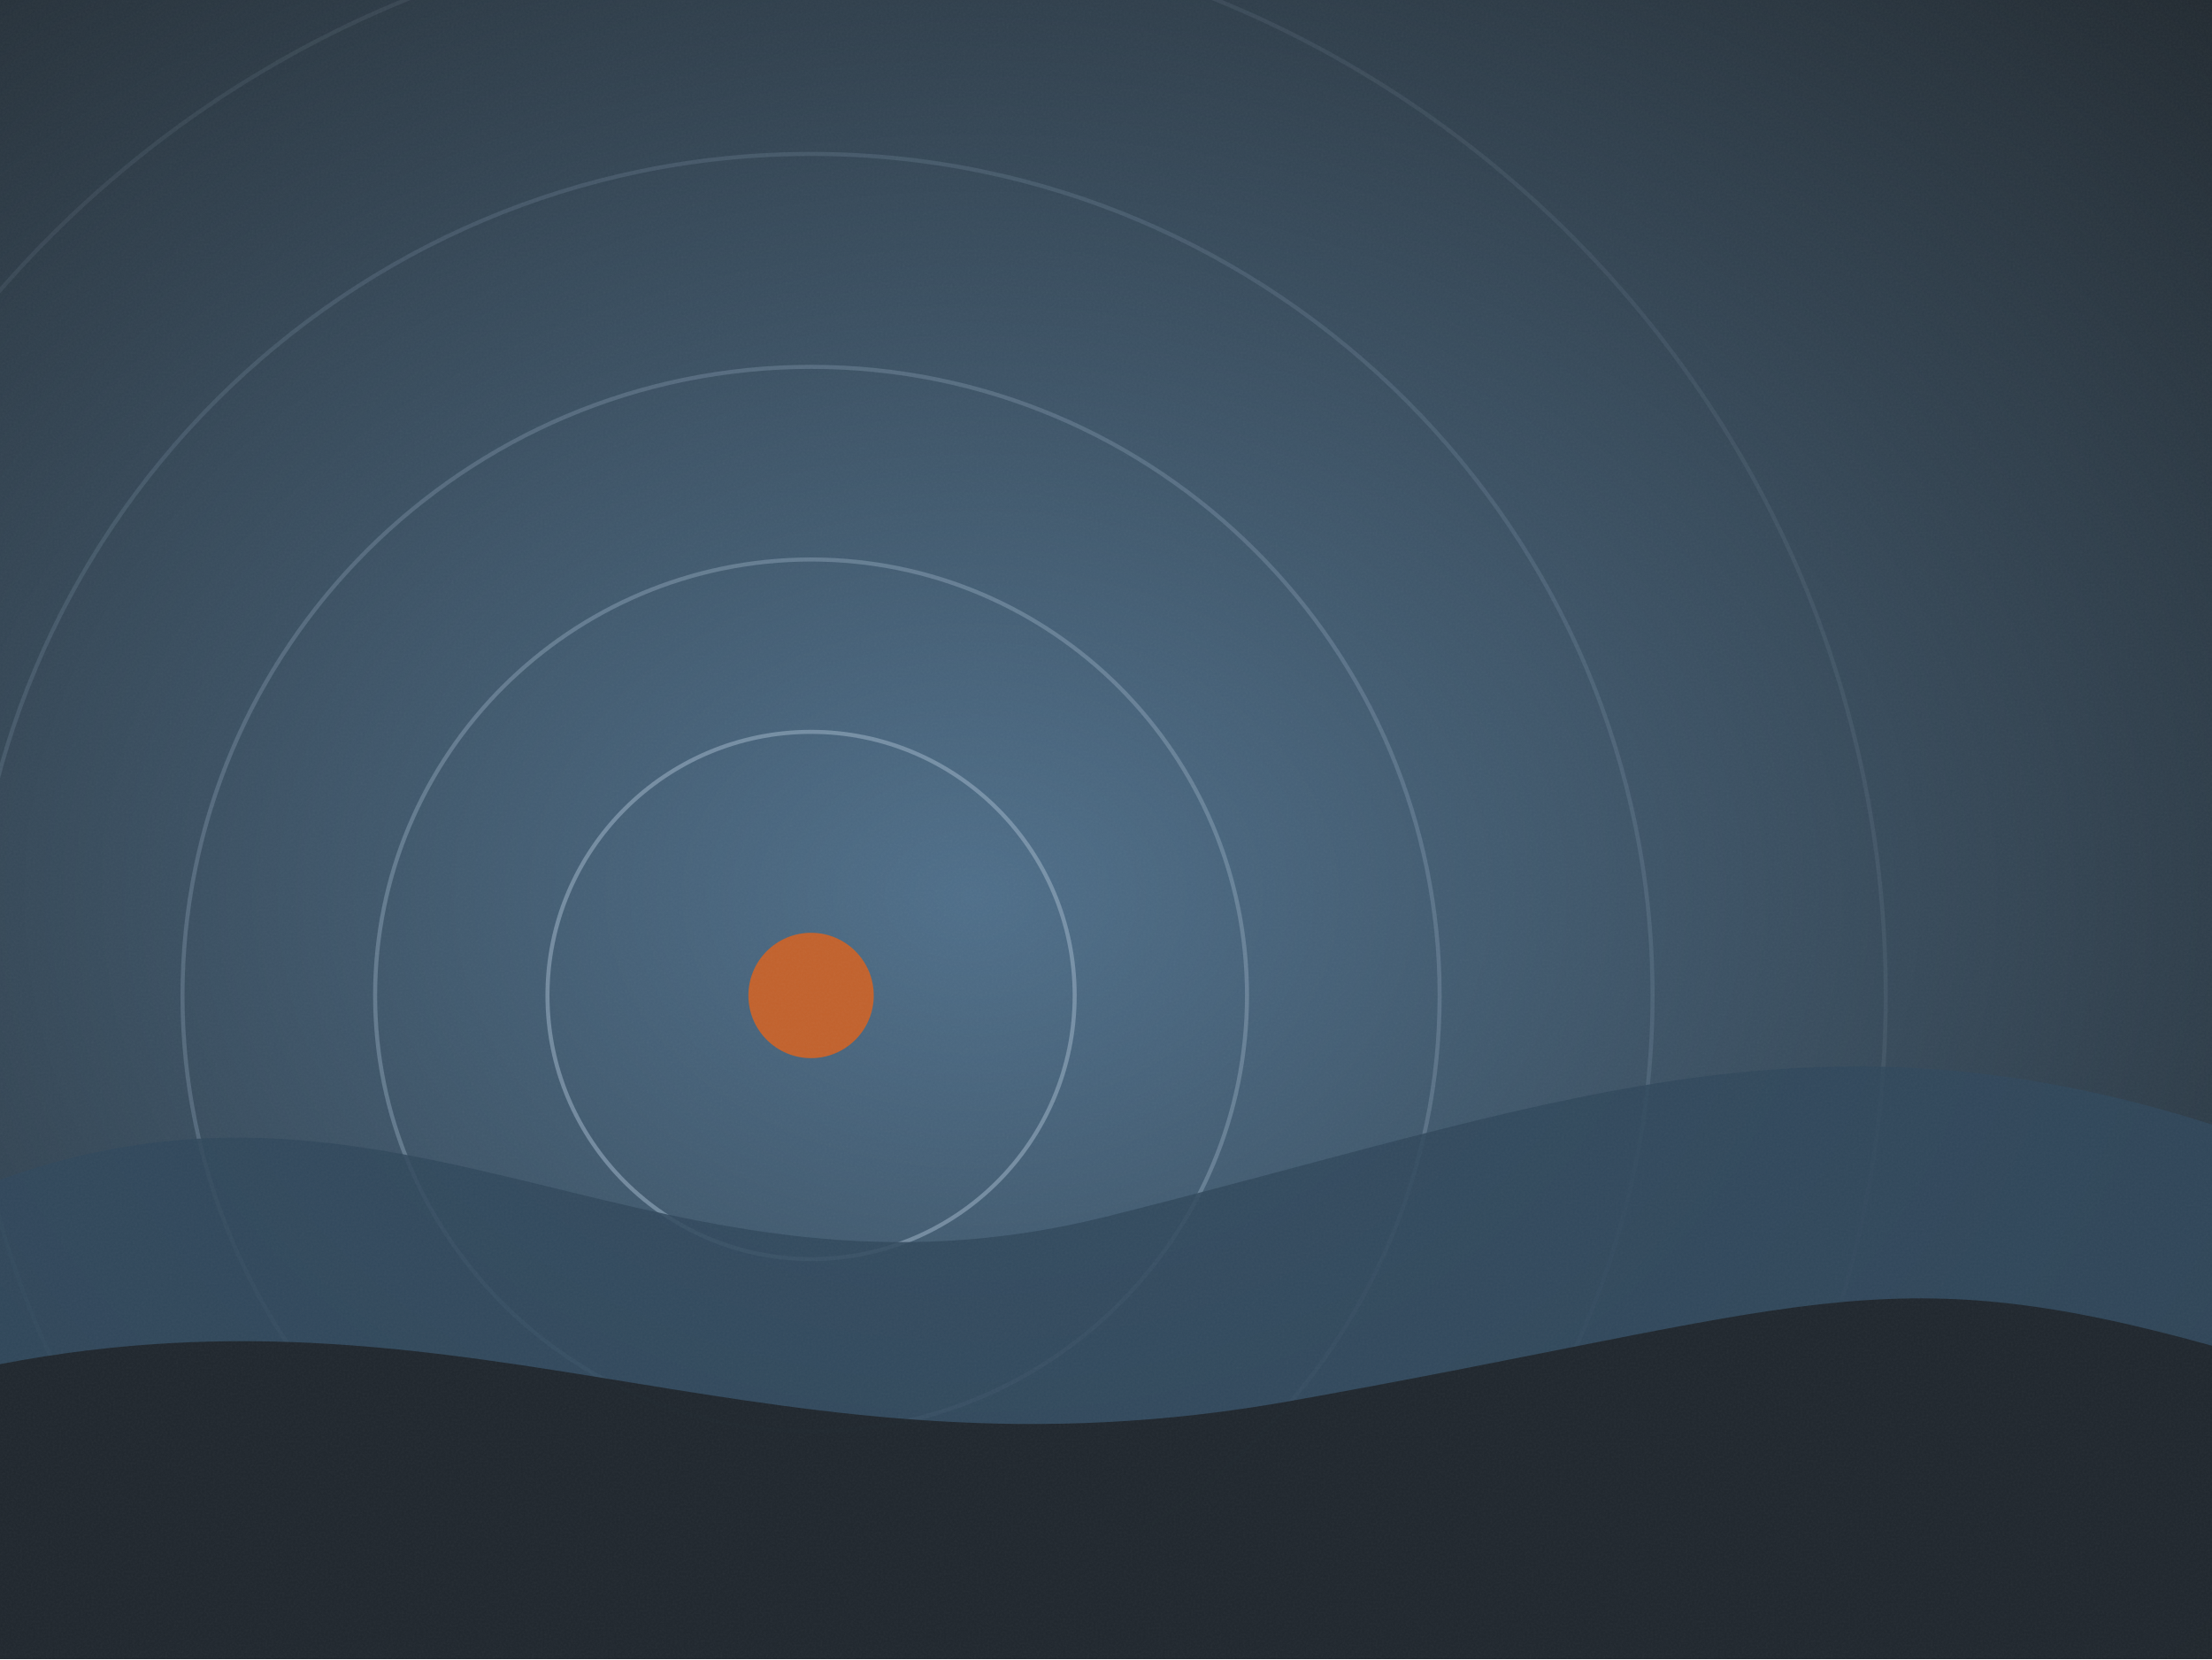
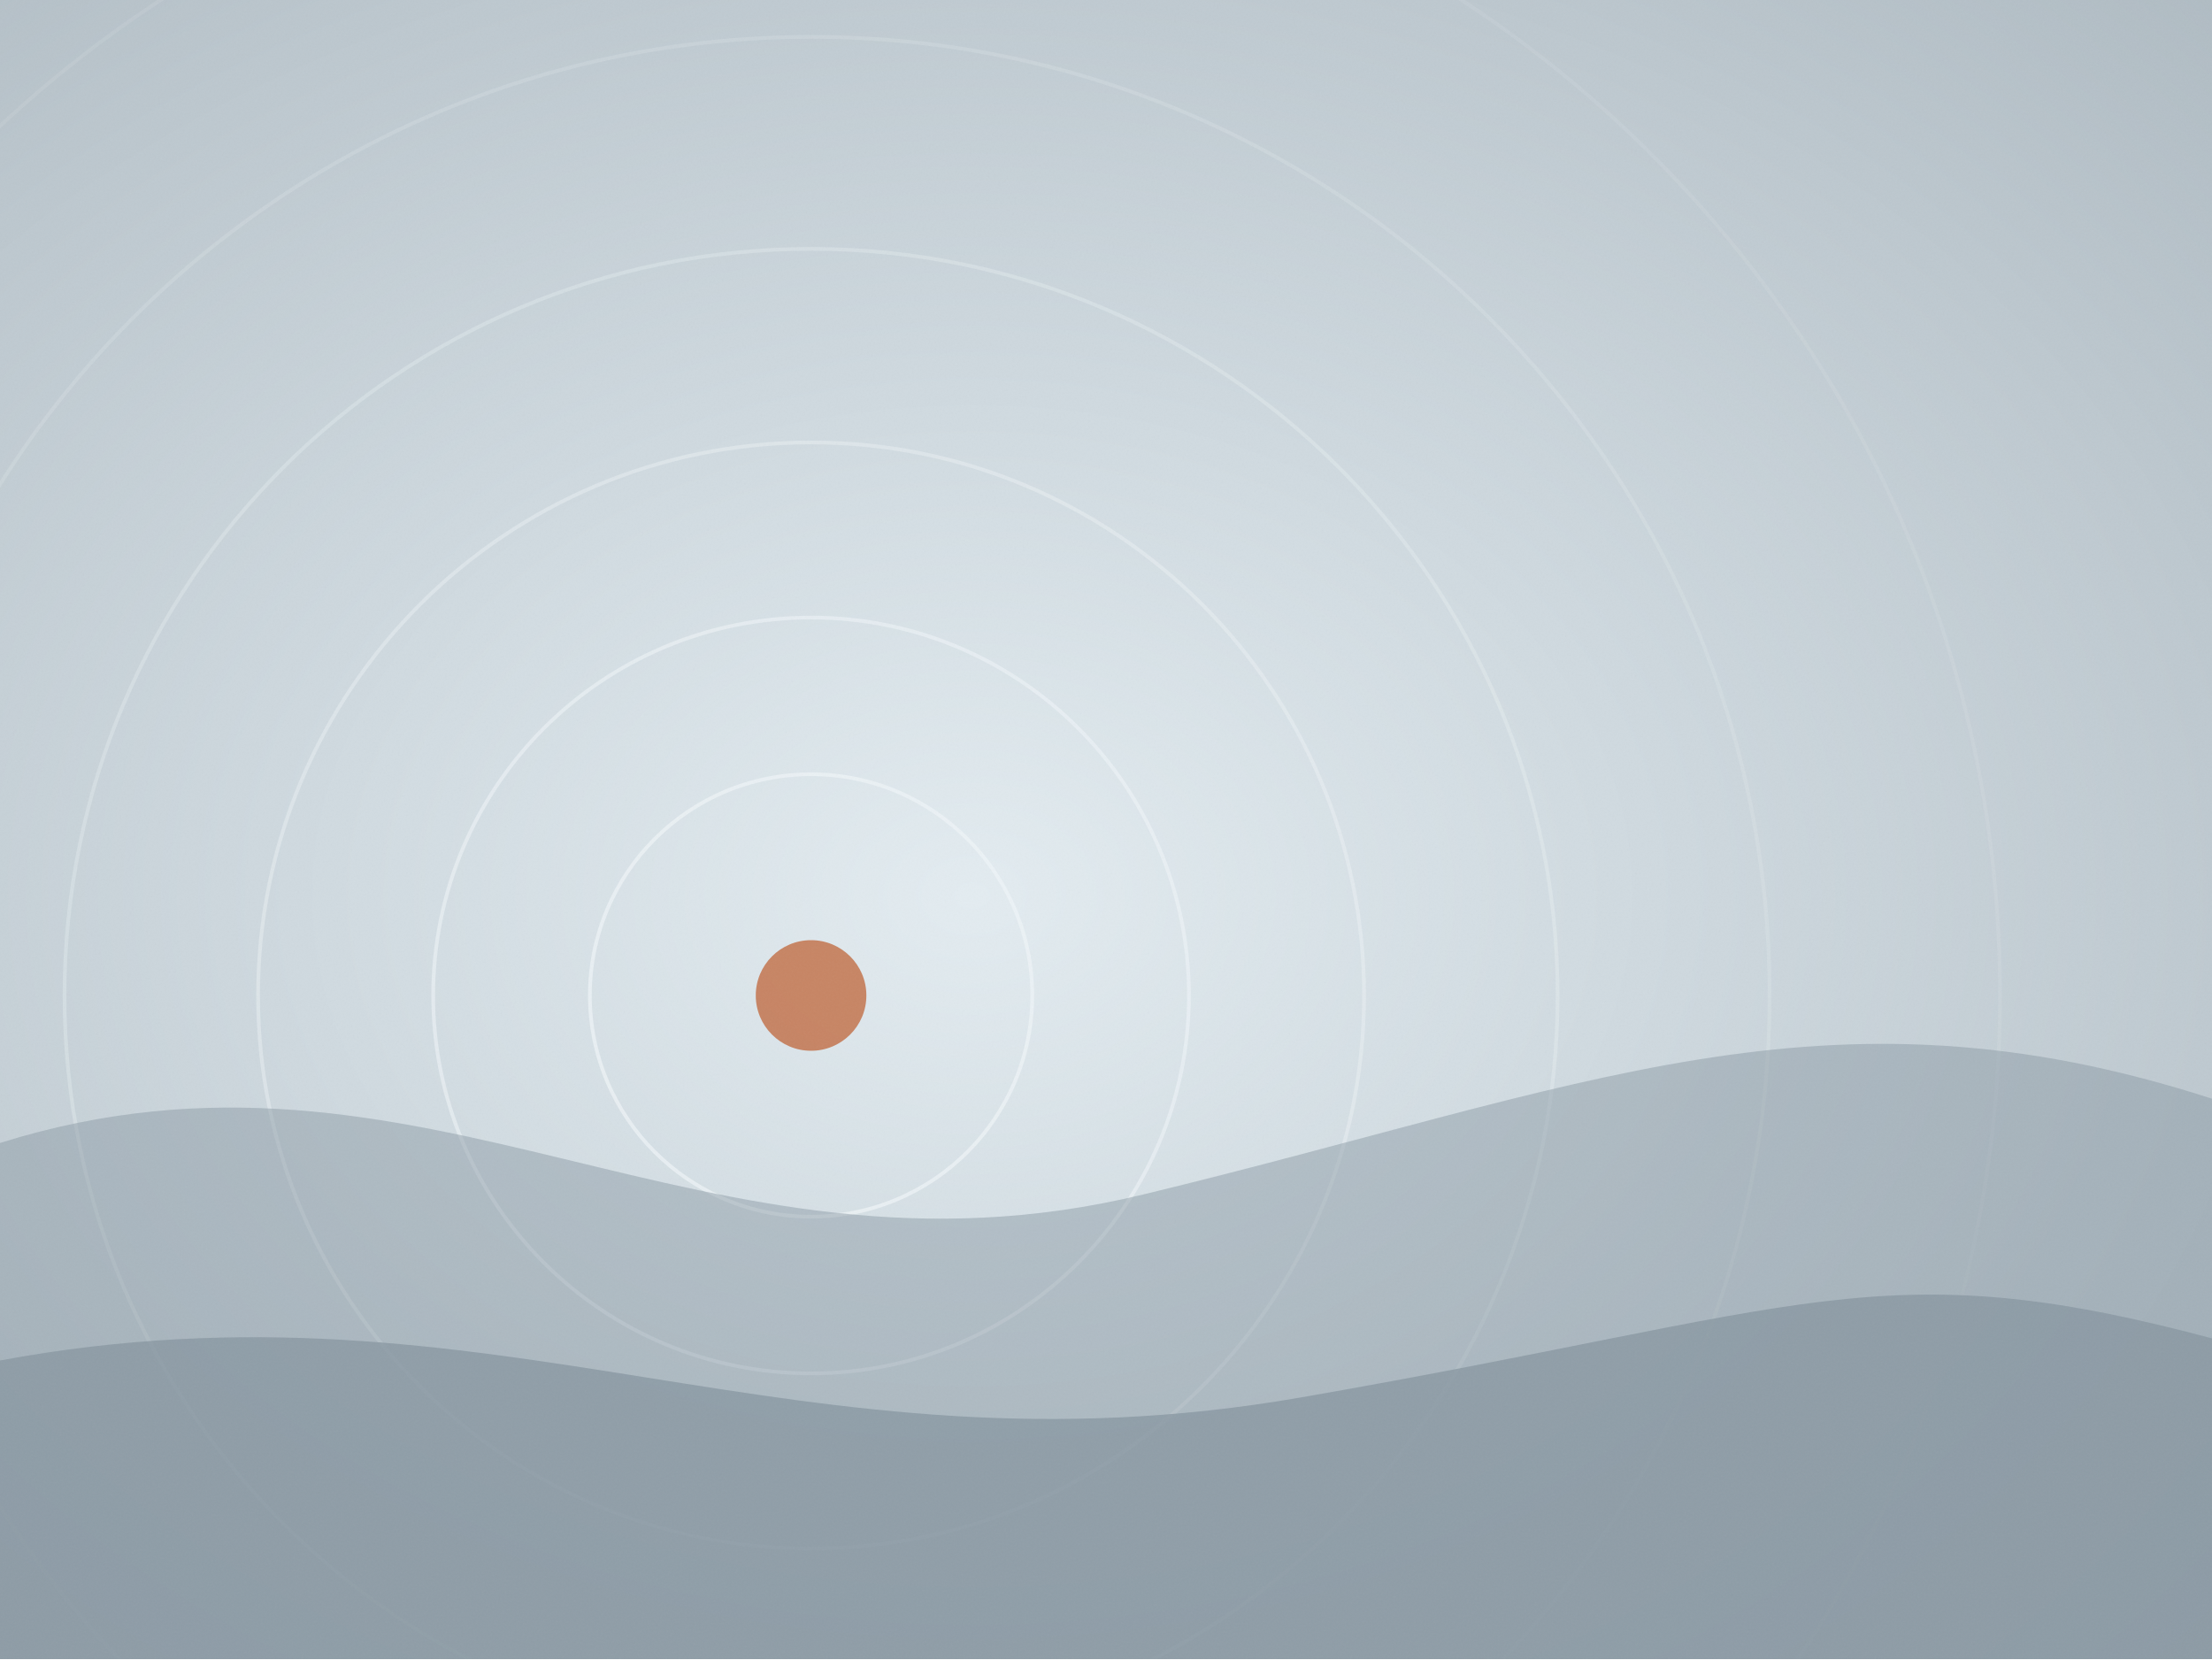
<svg xmlns="http://www.w3.org/2000/svg" viewBox="0 0 1200 900" preserveAspectRatio="xMidYMid slice" role="img" aria-hidden="true">
  <defs>
-     <radialGradient id="g-lecture" cx="44%" cy="54%" r="85%">
-       <stop offset="0" stop-color="#4f6f8a" />
-       <stop offset="1" stop-color="#1e2429" />
+     <radialGradient id="g-lecture" cx="44%" cy="54%" r="88%">
+       <stop offset="0" stop-color="#e3ecf1" />
+       <stop offset="1" stop-color="#a9b5bd" />
    </radialGradient>
    <filter id="f-lecture">
-       <feTurbulence type="fractalNoise" baseFrequency="0.85" numOctaves="3" />
+       <feTurbulence type="fractalNoise" baseFrequency="0.9" numOctaves="3" />
      <feColorMatrix type="saturate" values="0" />
    </filter>
  </defs>
  <rect width="1200" height="900" fill="url(#g-lecture)" />
-   <g fill="none" stroke-linecap="round" transform="translate(440 540) scale(1.1)">
-     <circle r="130" stroke="#9ab0c4" stroke-opacity=".55" stroke-width="2" />
-     <circle r="215" stroke="#9ab0c4" stroke-opacity=".40" stroke-width="2" />
-     <circle r="310" stroke="#9ab0c4" stroke-opacity=".28" stroke-width="2" />
-     <circle r="415" stroke="#9ab0c4" stroke-opacity=".18" stroke-width="2" />
-     <circle r="530" stroke="#9ab0c4" stroke-opacity=".11" stroke-width="2" />
+   <g fill="none" stroke="#f0f6f9" stroke-width="2" transform="translate(440 540)">
+     <circle r="120" stroke-opacity=".70" />
+     <circle r="205" stroke-opacity=".55" />
+     <circle r="300" stroke-opacity=".40" />
+     <circle r="405" stroke-opacity=".28" />
+     <circle r="520" stroke-opacity=".18" />
+     <circle r="645" stroke-opacity=".10" />
  </g>
-   <path d="M0 640 C 220 560 360 720 600 660 S 980 540 1200 610 L1200 900 L0 900 Z" fill="#31485c" fill-opacity=".85" />
-   <path d="M0 740 C 260 690 420 810 700 760 S 1020 680 1200 730 L1200 900 L0 900 Z" fill="#1e2429" fill-opacity=".9" />
-   <circle cx="440" cy="540" r="34" fill="#c2622d" />
-   <rect width="1200" height="900" filter="url(#f-lecture)" opacity=".05" />
+   <path d="M0 620 C 230 548 380 706 620 648 S 990 528 1200 596 L1200 900 L0 900 Z" fill="#8795a0" fill-opacity=".45" />
+   <path d="M0 738 C 270 688 430 806 706 758 S 1020 678 1200 726 L1200 900 L0 900 Z" fill="#8795a0" fill-opacity=".75" />
+   <circle cx="440" cy="540" r="30" fill="#c47a56" fill-opacity=".9" />
+   <rect width="1200" height="900" filter="url(#f-lecture)" opacity=".045" />
</svg>
